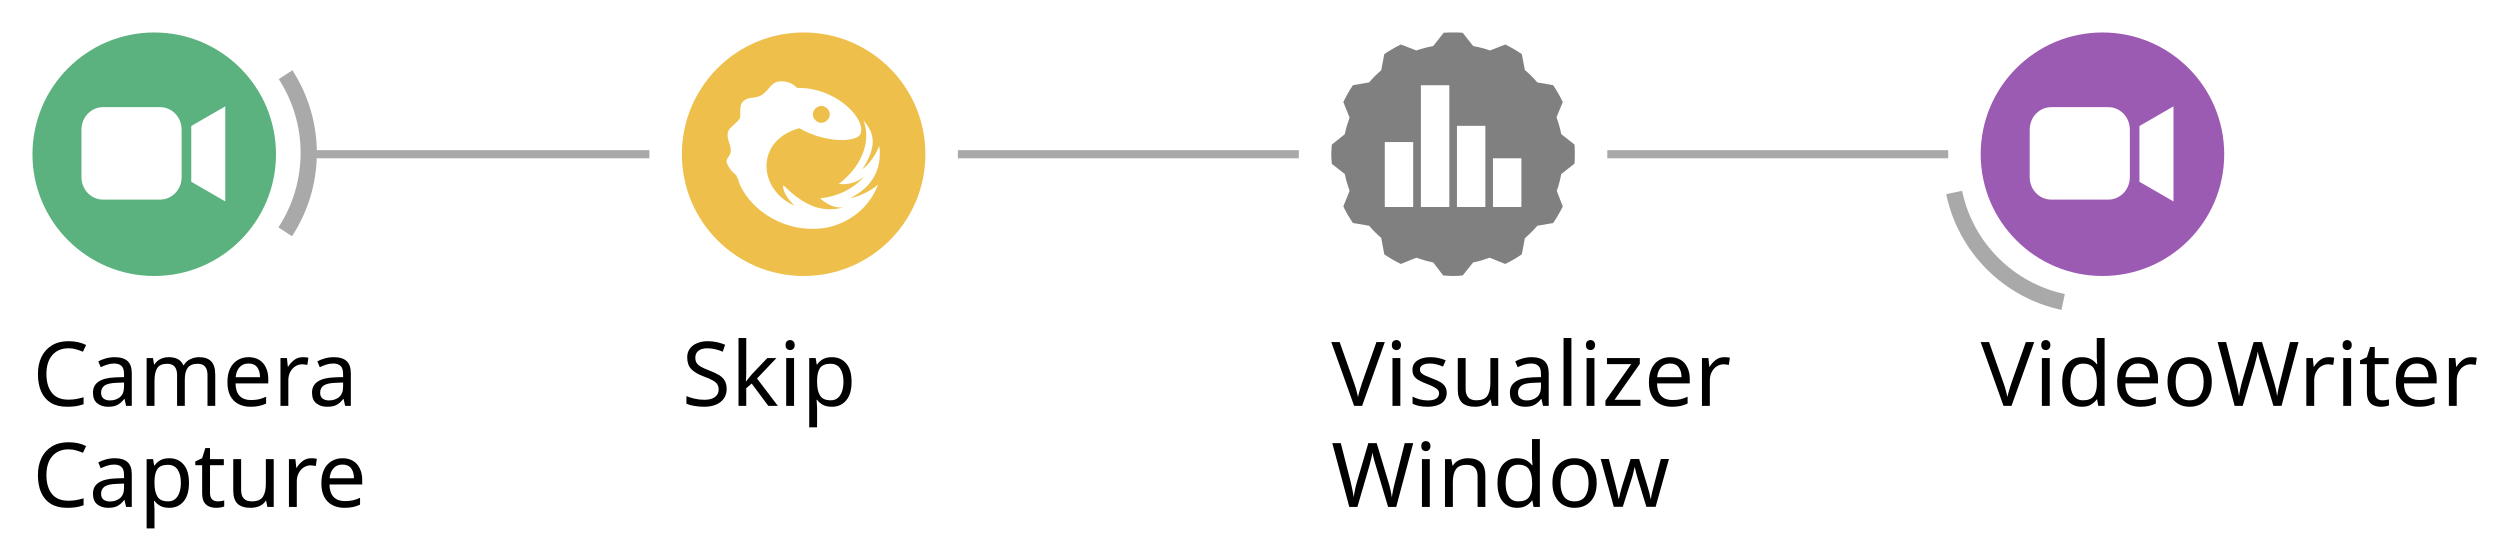
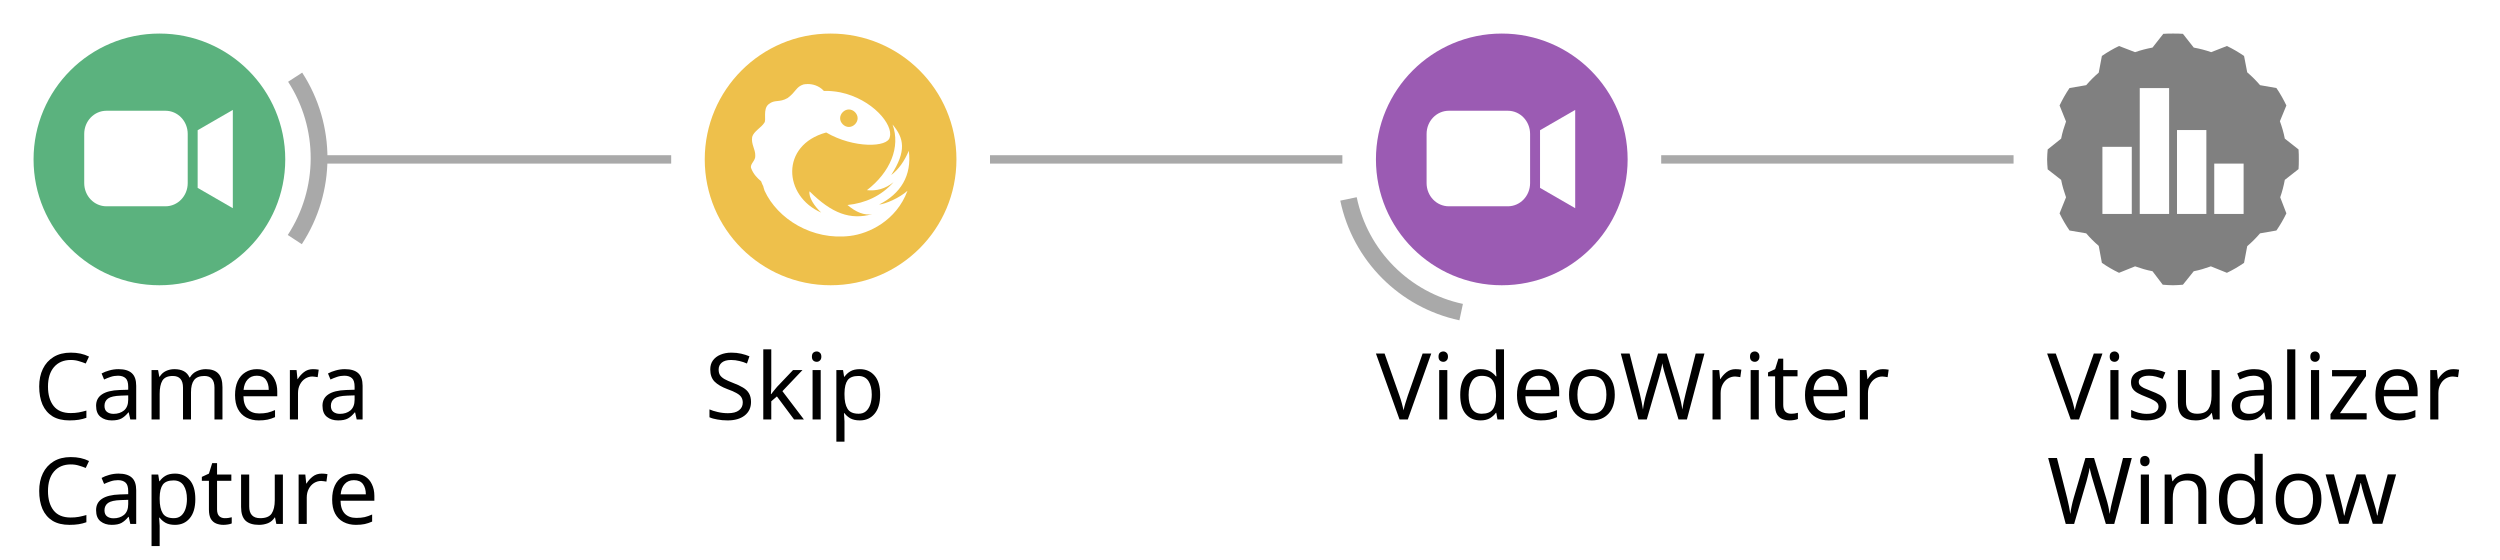
- <svg xmlns="http://www.w3.org/2000/svg" width="307.974" height="66.65" id="SvgGdi_output">
+ <svg xmlns="http://www.w3.org/2000/svg" width="297.979" height="66.65" id="SvgGdi_output">
  <style>text { fill: #000; } @media (prefers-color-scheme: dark) { text { fill: #eee; } }</style>
  <rect id="background" height="100.00%" style="fill:none;" width="100.00%" y="0.00" x="0.00" />
  <g style="shape-rendering:auto;" id="root_group">
    <line y1="19.00" style="stroke:rgb(169,169,169);fill:none;stroke-linecap:butt;stroke-miterlimit:9;opacity:1;stroke-width:1;stroke-linejoin:miter;" id="2" x2="240.00" y2="19.00" x1="198.00" />
    <line y1="19.00" style="stroke:rgb(169,169,169);fill:none;stroke-linecap:butt;stroke-miterlimit:9;opacity:1;stroke-width:1;stroke-linejoin:miter;" id="3" x2="160.00" y2="19.00" x1="118.00" />
    <line y1="19.00" style="stroke:rgb(169,169,169);fill:none;stroke-linecap:butt;stroke-miterlimit:9;opacity:1;stroke-width:1;stroke-linejoin:miter;" id="4" x2="80.00" y2="19.00" x1="38.00" />
-     <path style="stroke:rgb(169,169,169);fill:none;stroke-linecap:butt;stroke-miterlimit:9;opacity:1;stroke-width:2;stroke-linejoin:miter;" transform="matrix(1.00 0.00 0.00 1.00 244.00 4.00 ) " id="38" d="M 10.158 33.2 C 3.405 31.759 -1.861 26.469 -3.271 19.71 " />
-     <ellipse id="39" cy="15.00" cx="15.00" transform="matrix(1.00 0.00 0.00 1.00 244.00 4.00 ) " rx="15.00" ry="15.00" style="stroke:none;opacity:1;fill:rgb(155,91,179);" />
-     <path d="M 23.75 9.1 19.559 11.521 19.559 18.394 23.75 20.815 z " style="stroke:none;fill-rule:evenodd;opacity:1;fill:rgb(255,255,255);" transform="matrix(1.00 0.00 0.00 1.00 244.00 4.00 ) " id="43" />
-     <path d="M 8.693 9.2 15.719 9.2 C 17.19 9.2 18.374 10.434 18.374 11.966 L 18.374 17.823 C 18.374 19.356 17.19 20.589 15.719 20.589 L 8.693 20.589 C 7.222 20.589 6.038 19.356 6.038 17.823 L 6.038 11.966 C 6.038 10.434 7.222 9.2 8.693 9.2 z " style="stroke:none;fill-rule:evenodd;opacity:1;fill:rgb(255,255,255);" transform="matrix(1.00 0.00 0.00 1.00 244.00 4.00 ) " id="44" />
-     <text id="45" transform="matrix(1.00 0.00 0.00 1.00 0.00 0.00 ) " x="244.00px" y="39.00px" style="stroke:none;clip-path:url(#47_text_clipper);font-family:Microsoft Sans Serif;font-size:8.25pt;opacity:1;">
-       <tspan dy="8.25pt" id="49">VideoWriter</tspan>
+     <path transform="matrix(1.00 0.00 0.00 1.00 244.00 4.00 ) " id="37" d="M 15 0 C 15.401 0 15.794 0 16.187 0.033 L 17.476 1.671 C 18.195 1.804 18.878 1.977 19.552 2.218 L 21.429 1.483 C 22.14 1.823 22.829 2.227 23.473 2.67 L 23.849 4.621 C 24.395 5.087 24.913 5.605 25.379 6.151 L 27.33 6.494 C 27.773 7.138 28.177 7.861 28.517 8.571 L 27.746 10.448 C 27.987 11.122 28.196 11.805 28.329 12.523 L 29.967 13.813 C 29.998 14.206 30 14.599 30 15 30 15.392 29.997 15.769 29.967 16.154 L 28.329 17.44 C 28.198 18.146 28.017 18.852 27.782 19.516 L 28.517 21.429 C 28.176 22.143 27.775 22.826 27.33 23.473 L 25.379 23.813 C 24.913 24.358 24.395 24.877 23.849 25.342 L 23.473 27.33 C 22.828 27.774 22.14 28.177 21.429 28.517 L 19.516 27.746 C 18.851 27.982 18.184 28.198 17.476 28.329 L 16.187 29.934 C 15.793 29.965 15.401 30 15 30 14.599 30 14.173 29.966 13.78 29.934 L 12.56 28.329 C 11.862 28.2 11.141 27.977 10.484 27.746 L 8.571 28.517 C 7.856 28.176 7.174 27.776 6.527 27.33 L 6.151 25.306 C 5.617 24.848 5.114 24.348 4.658 23.813 L 2.67 23.473 C 2.225 22.826 1.824 22.143 1.483 21.429 L 2.254 19.516 C 2.023 18.859 1.8 18.138 1.671 17.44 L 0.066 16.187 C 0.035 15.794 -9.272993E-05 15.401 -9.272993E-05 15 -9.272993E-05 14.599 0.035 14.206 0.066 13.813 L 1.671 12.524 C 1.802 11.816 2.019 11.149 2.254 10.484 L 1.483 8.571 C 1.823 7.861 2.227 7.138 2.67 6.494 L 4.658 6.151 C 5.114 5.616 5.617 5.116 6.151 4.658 L 6.527 2.67 C 7.174 2.225 7.857 1.824 8.571 1.483 L 10.484 2.218 C 11.148 1.983 11.854 1.802 12.56 1.671 L 13.846 0.033 C 14.231 0.003 14.608 -0 15 -0 z " style="stroke:none;fill-rule:evenodd;opacity:1;fill:rgb(128,128,128);" />
+     <rect id="44" height="8.00" style="stroke:none;opacity:1;fill:rgb(255,255,255);" transform="matrix(1.00 0.00 0.00 1.00 244.00 4.00 ) " width="3.50" y="13.50" x="6.59" />
+     <rect id="45" height="15.00" style="stroke:none;opacity:1;fill:rgb(255,255,255);" transform="matrix(1.00 0.00 0.00 1.00 244.00 4.00 ) " width="3.50" y="6.50" x="11.04" />
+     <rect id="46" height="10.00" style="stroke:none;opacity:1;fill:rgb(255,255,255);" transform="matrix(1.00 0.00 0.00 1.00 244.00 4.00 ) " width="3.50" y="11.50" x="15.48" />
+     <rect id="47" height="6.00" style="stroke:none;opacity:1;fill:rgb(255,255,255);" transform="matrix(1.00 0.00 0.00 1.00 244.00 4.00 ) " width="3.50" y="15.50" x="19.92" />
+     <text id="48" transform="matrix(1.00 0.00 0.00 1.00 0.00 0.00 ) " x="244.00px" y="39.00px" style="stroke:none;clip-path:url(#50_text_clipper);font-family:Microsoft Sans Serif;font-size:8.25pt;opacity:1;">
+       <tspan dy="8.25pt" id="52">Visualizer</tspan>
    </text>
-     <path transform="matrix(1.00 0.00 0.00 1.00 164.00 4.00 ) " id="53" d="M 15 0 C 15.401 0 15.794 0 16.187 0.033 L 17.476 1.671 C 18.195 1.804 18.878 1.977 19.552 2.218 L 21.429 1.483 C 22.14 1.823 22.829 2.227 23.473 2.67 L 23.849 4.621 C 24.395 5.087 24.913 5.605 25.379 6.151 L 27.33 6.494 C 27.773 7.138 28.177 7.861 28.517 8.571 L 27.746 10.448 C 27.987 11.122 28.196 11.805 28.329 12.523 L 29.967 13.813 C 29.998 14.206 30 14.599 30 15 30 15.392 29.997 15.769 29.967 16.154 L 28.329 17.44 C 28.198 18.146 28.017 18.852 27.782 19.516 L 28.517 21.429 C 28.176 22.143 27.775 22.826 27.33 23.473 L 25.379 23.813 C 24.913 24.358 24.395 24.877 23.849 25.342 L 23.473 27.33 C 22.828 27.774 22.14 28.177 21.429 28.517 L 19.516 27.746 C 18.851 27.982 18.184 28.198 17.476 28.329 L 16.187 29.934 C 15.793 29.965 15.401 30 15 30 14.599 30 14.173 29.966 13.78 29.934 L 12.56 28.329 C 11.862 28.2 11.141 27.977 10.484 27.746 L 8.571 28.517 C 7.856 28.176 7.174 27.776 6.527 27.33 L 6.151 25.306 C 5.617 24.848 5.114 24.348 4.658 23.813 L 2.67 23.473 C 2.225 22.826 1.824 22.143 1.483 21.429 L 2.254 19.516 C 2.023 18.859 1.8 18.138 1.671 17.44 L 0.066 16.187 C 0.035 15.794 -9.272993E-05 15.401 -9.272993E-05 15 -9.272993E-05 14.599 0.035 14.206 0.066 13.813 L 1.671 12.524 C 1.802 11.816 2.019 11.149 2.254 10.484 L 1.483 8.571 C 1.823 7.861 2.227 7.138 2.67 6.494 L 4.658 6.151 C 5.114 5.616 5.617 5.116 6.151 4.658 L 6.527 2.67 C 7.174 2.225 7.857 1.824 8.571 1.483 L 10.484 2.218 C 11.148 1.983 11.854 1.802 12.56 1.671 L 13.846 0.033 C 14.231 0.003 14.608 -0 15 -0 z " style="stroke:none;fill-rule:evenodd;opacity:1;fill:rgb(128,128,128);" />
-     <rect id="60" height="8.00" style="stroke:none;opacity:1;fill:rgb(255,255,255);" transform="matrix(1.00 0.00 0.00 1.00 164.00 4.00 ) " width="3.50" y="13.50" x="6.59" />
-     <rect id="61" height="15.00" style="stroke:none;opacity:1;fill:rgb(255,255,255);" transform="matrix(1.00 0.00 0.00 1.00 164.00 4.00 ) " width="3.50" y="6.50" x="11.04" />
-     <rect id="62" height="10.00" style="stroke:none;opacity:1;fill:rgb(255,255,255);" transform="matrix(1.00 0.00 0.00 1.00 164.00 4.00 ) " width="3.50" y="11.50" x="15.48" />
-     <rect id="63" height="6.00" style="stroke:none;opacity:1;fill:rgb(255,255,255);" transform="matrix(1.00 0.00 0.00 1.00 164.00 4.00 ) " width="3.50" y="15.50" x="19.92" />
-     <text id="64" transform="matrix(1.00 0.00 0.00 1.00 0.00 0.00 ) " x="164.00px" y="39.00px" style="stroke:none;clip-path:url(#66_text_clipper);font-family:Microsoft Sans Serif;font-size:8.25pt;opacity:1;">
-       <tspan dy="8.25pt" id="68">Visualizer</tspan>
+     <text id="54" transform="matrix(1.00 0.00 0.00 1.00 0.00 0.00 ) " x="244.00px" y="51.45px" style="stroke:none;clip-path:url(#56_text_clipper);font-family:Microsoft Sans Serif;font-size:8.25pt;opacity:1;">
+       <tspan dy="8.25pt" id="58">Window</tspan>
    </text>
-     <text id="70" transform="matrix(1.00 0.00 0.00 1.00 0.00 0.00 ) " x="164.00px" y="51.45px" style="stroke:none;clip-path:url(#72_text_clipper);font-family:Microsoft Sans Serif;font-size:8.25pt;opacity:1;">
-       <tspan dy="8.25pt" id="74">Window</tspan>
+     <path style="stroke:rgb(169,169,169);fill:none;stroke-linecap:butt;stroke-miterlimit:9;opacity:1;stroke-width:2;stroke-linejoin:miter;" transform="matrix(1.00 0.00 0.00 1.00 164.00 4.00 ) " id="63" d="M 10.158 33.2 C 3.405 31.759 -1.861 26.469 -3.271 19.71 " />
+     <ellipse id="64" cy="15.00" cx="15.00" transform="matrix(1.00 0.00 0.00 1.00 164.00 4.00 ) " rx="15.00" ry="15.00" style="stroke:none;opacity:1;fill:rgb(155,91,179);" />
+     <path d="M 23.75 9.1 19.559 11.521 19.559 18.394 23.75 20.815 z " style="stroke:none;fill-rule:evenodd;opacity:1;fill:rgb(255,255,255);" transform="matrix(1.00 0.00 0.00 1.00 164.00 4.00 ) " id="68" />
+     <path d="M 8.693 9.2 15.719 9.2 C 17.19 9.2 18.374 10.434 18.374 11.966 L 18.374 17.823 C 18.374 19.356 17.19 20.589 15.719 20.589 L 8.693 20.589 C 7.222 20.589 6.038 19.356 6.038 17.823 L 6.038 11.966 C 6.038 10.434 7.222 9.2 8.693 9.2 z " style="stroke:none;fill-rule:evenodd;opacity:1;fill:rgb(255,255,255);" transform="matrix(1.00 0.00 0.00 1.00 164.00 4.00 ) " id="69" />
+     <text id="70" transform="matrix(1.00 0.00 0.00 1.00 0.00 0.00 ) " x="164.00px" y="39.00px" style="stroke:none;clip-path:url(#72_text_clipper);font-family:Microsoft Sans Serif;font-size:8.25pt;opacity:1;">
+       <tspan dy="8.25pt" id="74">VideoWriter</tspan>
    </text>
    <ellipse id="78" cy="15.00" cx="15.00" transform="matrix(1.00 0.00 0.00 1.00 84.00 4.00 ) " rx="15.00" ry="15.00" style="stroke:none;opacity:1;fill:rgb(238,192,75);" />
    <path style="stroke:none;fill-rule:evenodd;opacity:1;fill:rgb(255,255,255);" transform="matrix(1.00 0.00 0.00 1.00 84.00 4.00 ) " id="81" d="M 12.246 6.014 12.246 6.02 C 12.058 6.02 11.895 6.04 11.767 6.066 10.869 6.353 10.896 6.934 9.877 7.686 8.863 8.264 8.353 7.82 7.615 8.42 6.878 9.016 7.393 10.383 7.084 10.648 6.777 11.18 5.826 11.655 5.652 12.326 5.509 13.185 6.042 13.797 6.021 14.533 6.083 15.146 5.411 15.495 5.508 15.992 5.797 16.804 6.354 17.292 6.617 17.518 6.663 17.55 6.7 17.599 6.715 17.602 6.791 17.792 6.859 17.986 6.955 18.166 6.95 18.14 6.949 18.114 6.943 18.088 6.998 18.305 7.055 18.524 7.133 18.738 8.683 22.099 12.814 24.686 17.342 24.117 19.541 23.848 22.824 22.332 24.166 18.738 23.22 19.587 21.532 20.324 20.777 20.381 23.33 19.105 24.707 16.937 24.32 13.975 23.792 15.233 23.093 16.201 22.221 16.865 24.075 13.976 23.757 12.481 22.385 10.84 23.366 13.539 22.097 16.534 19.332 18.664 20.452 18.785 21.517 18.516 22.502 17.713 21.013 19.374 19.15 20.208 17.014 20.436 18.034 21.303 19.018 21.695 19.959 21.527 17.345 22.249 15.155 21.454 12.49 18.801 12.351 19.515 13.105 20.628 13.883 21.338 9.373 19.383 8.976 13.296 14.469 11.793 14.472 11.793 14.475 11.794 14.478 11.793 17.75 13.707 21.865 13.581 22.051 12.344 22.509 10.861 19.965 7.805 16.162 7.008 15.462 6.871 14.792 6.817 14.154 6.836 14.167 6.836 14.179 6.836 14.191 6.826 13.584 6.177 12.81 6.012 12.246 6.014 z M 17.178 9.047 C 17.724 9.047 18.223 9.544 18.223 10.09 18.223 10.636 17.724 11.133 17.178 11.133 16.632 11.133 16.135 10.636 16.135 10.09 16.135 9.544 16.632 9.047 17.178 9.047 z " />
    <text id="82" transform="matrix(1.00 0.00 0.00 1.00 0.00 0.00 ) " x="84.00px" y="39.00px" style="stroke:none;clip-path:url(#84_text_clipper);font-family:Microsoft Sans Serif;font-size:8.25pt;opacity:1;">
      <tspan dy="8.25pt" id="86">Skip</tspan>
    </text>
    <path style="stroke:rgb(169,169,169);fill:none;stroke-linecap:butt;stroke-miterlimit:9;opacity:1;stroke-width:2;stroke-linejoin:miter;" transform="matrix(1.00 0.00 0.00 1.00 4.00 4.00 ) " id="91" d="M 31.179 5.2 C 34.998 11.092 34.981 18.682 31.136 24.557 " />
    <ellipse id="92" cy="15.00" cx="15.00" transform="matrix(1.00 0.00 0.00 1.00 4.00 4.00 ) " rx="15.00" ry="15.00" style="stroke:none;opacity:1;fill:rgb(91,178,126);" />
    <path d="M 23.75 9.1 19.559 11.521 19.559 18.394 23.75 20.815 z " style="stroke:none;fill-rule:evenodd;opacity:1;fill:rgb(255,255,255);" transform="matrix(1.00 0.00 0.00 1.00 4.00 4.00 ) " id="93" />
    <path d="M 8.693 9.2 15.719 9.2 C 17.19 9.2 18.374 10.434 18.374 11.966 L 18.374 17.823 C 18.374 19.356 17.19 20.589 15.719 20.589 L 8.693 20.589 C 7.222 20.589 6.038 19.356 6.038 17.823 L 6.038 11.966 C 6.038 10.434 7.222 9.2 8.693 9.2 z " style="stroke:none;fill-rule:evenodd;opacity:1;fill:rgb(255,255,255);" transform="matrix(1.00 0.00 0.00 1.00 4.00 4.00 ) " id="94" />
    <text id="95" transform="matrix(1.00 0.00 0.00 1.00 0.00 0.00 ) " x="4.00px" y="39.00px" style="stroke:none;clip-path:url(#97_text_clipper);font-family:Microsoft Sans Serif;font-size:8.25pt;opacity:1;">
      <tspan dy="8.25pt" id="99">Camera</tspan>
    </text>
    <text id="101" transform="matrix(1.00 0.00 0.00 1.00 0.00 0.00 ) " x="4.00px" y="51.45px" style="stroke:none;clip-path:url(#103_text_clipper);font-family:Microsoft Sans Serif;font-size:8.25pt;opacity:1;">
      <tspan dy="8.25pt" id="105">Capture</tspan>
    </text>
  </g>
  <defs id="clips_hatches_and_gradients">
-     <clipPath id="47_text_clipper">
-       <rect x="244.00" y="39.00" width="62.97" height="13.83" id="48" />
+     <clipPath id="50_text_clipper">
+       <rect x="244.00" y="39.00" width="52.98" height="27.65" id="51" />
    </clipPath>
-     <clipPath id="66_text_clipper">
-       <rect x="164.00" y="39.00" width="52.98" height="27.65" id="67" />
+     <clipPath id="56_text_clipper">
+       <rect x="244.00" y="51.45" width="52.98" height="27.65" id="57" />
    </clipPath>
    <clipPath id="72_text_clipper">
-       <rect x="164.00" y="51.45" width="52.98" height="27.65" id="73" />
+       <rect x="164.00" y="39.00" width="62.97" height="13.83" id="73" />
    </clipPath>
    <clipPath id="84_text_clipper">
      <rect x="84.00" y="39.00" width="25.77" height="13.83" id="85" />
    </clipPath>
    <clipPath id="97_text_clipper">
      <rect x="4.00" y="39.00" width="43.97" height="27.65" id="98" />
    </clipPath>
    <clipPath id="103_text_clipper">
      <rect x="4.00" y="51.45" width="43.97" height="27.65" id="104" />
    </clipPath>
  </defs>
</svg>
